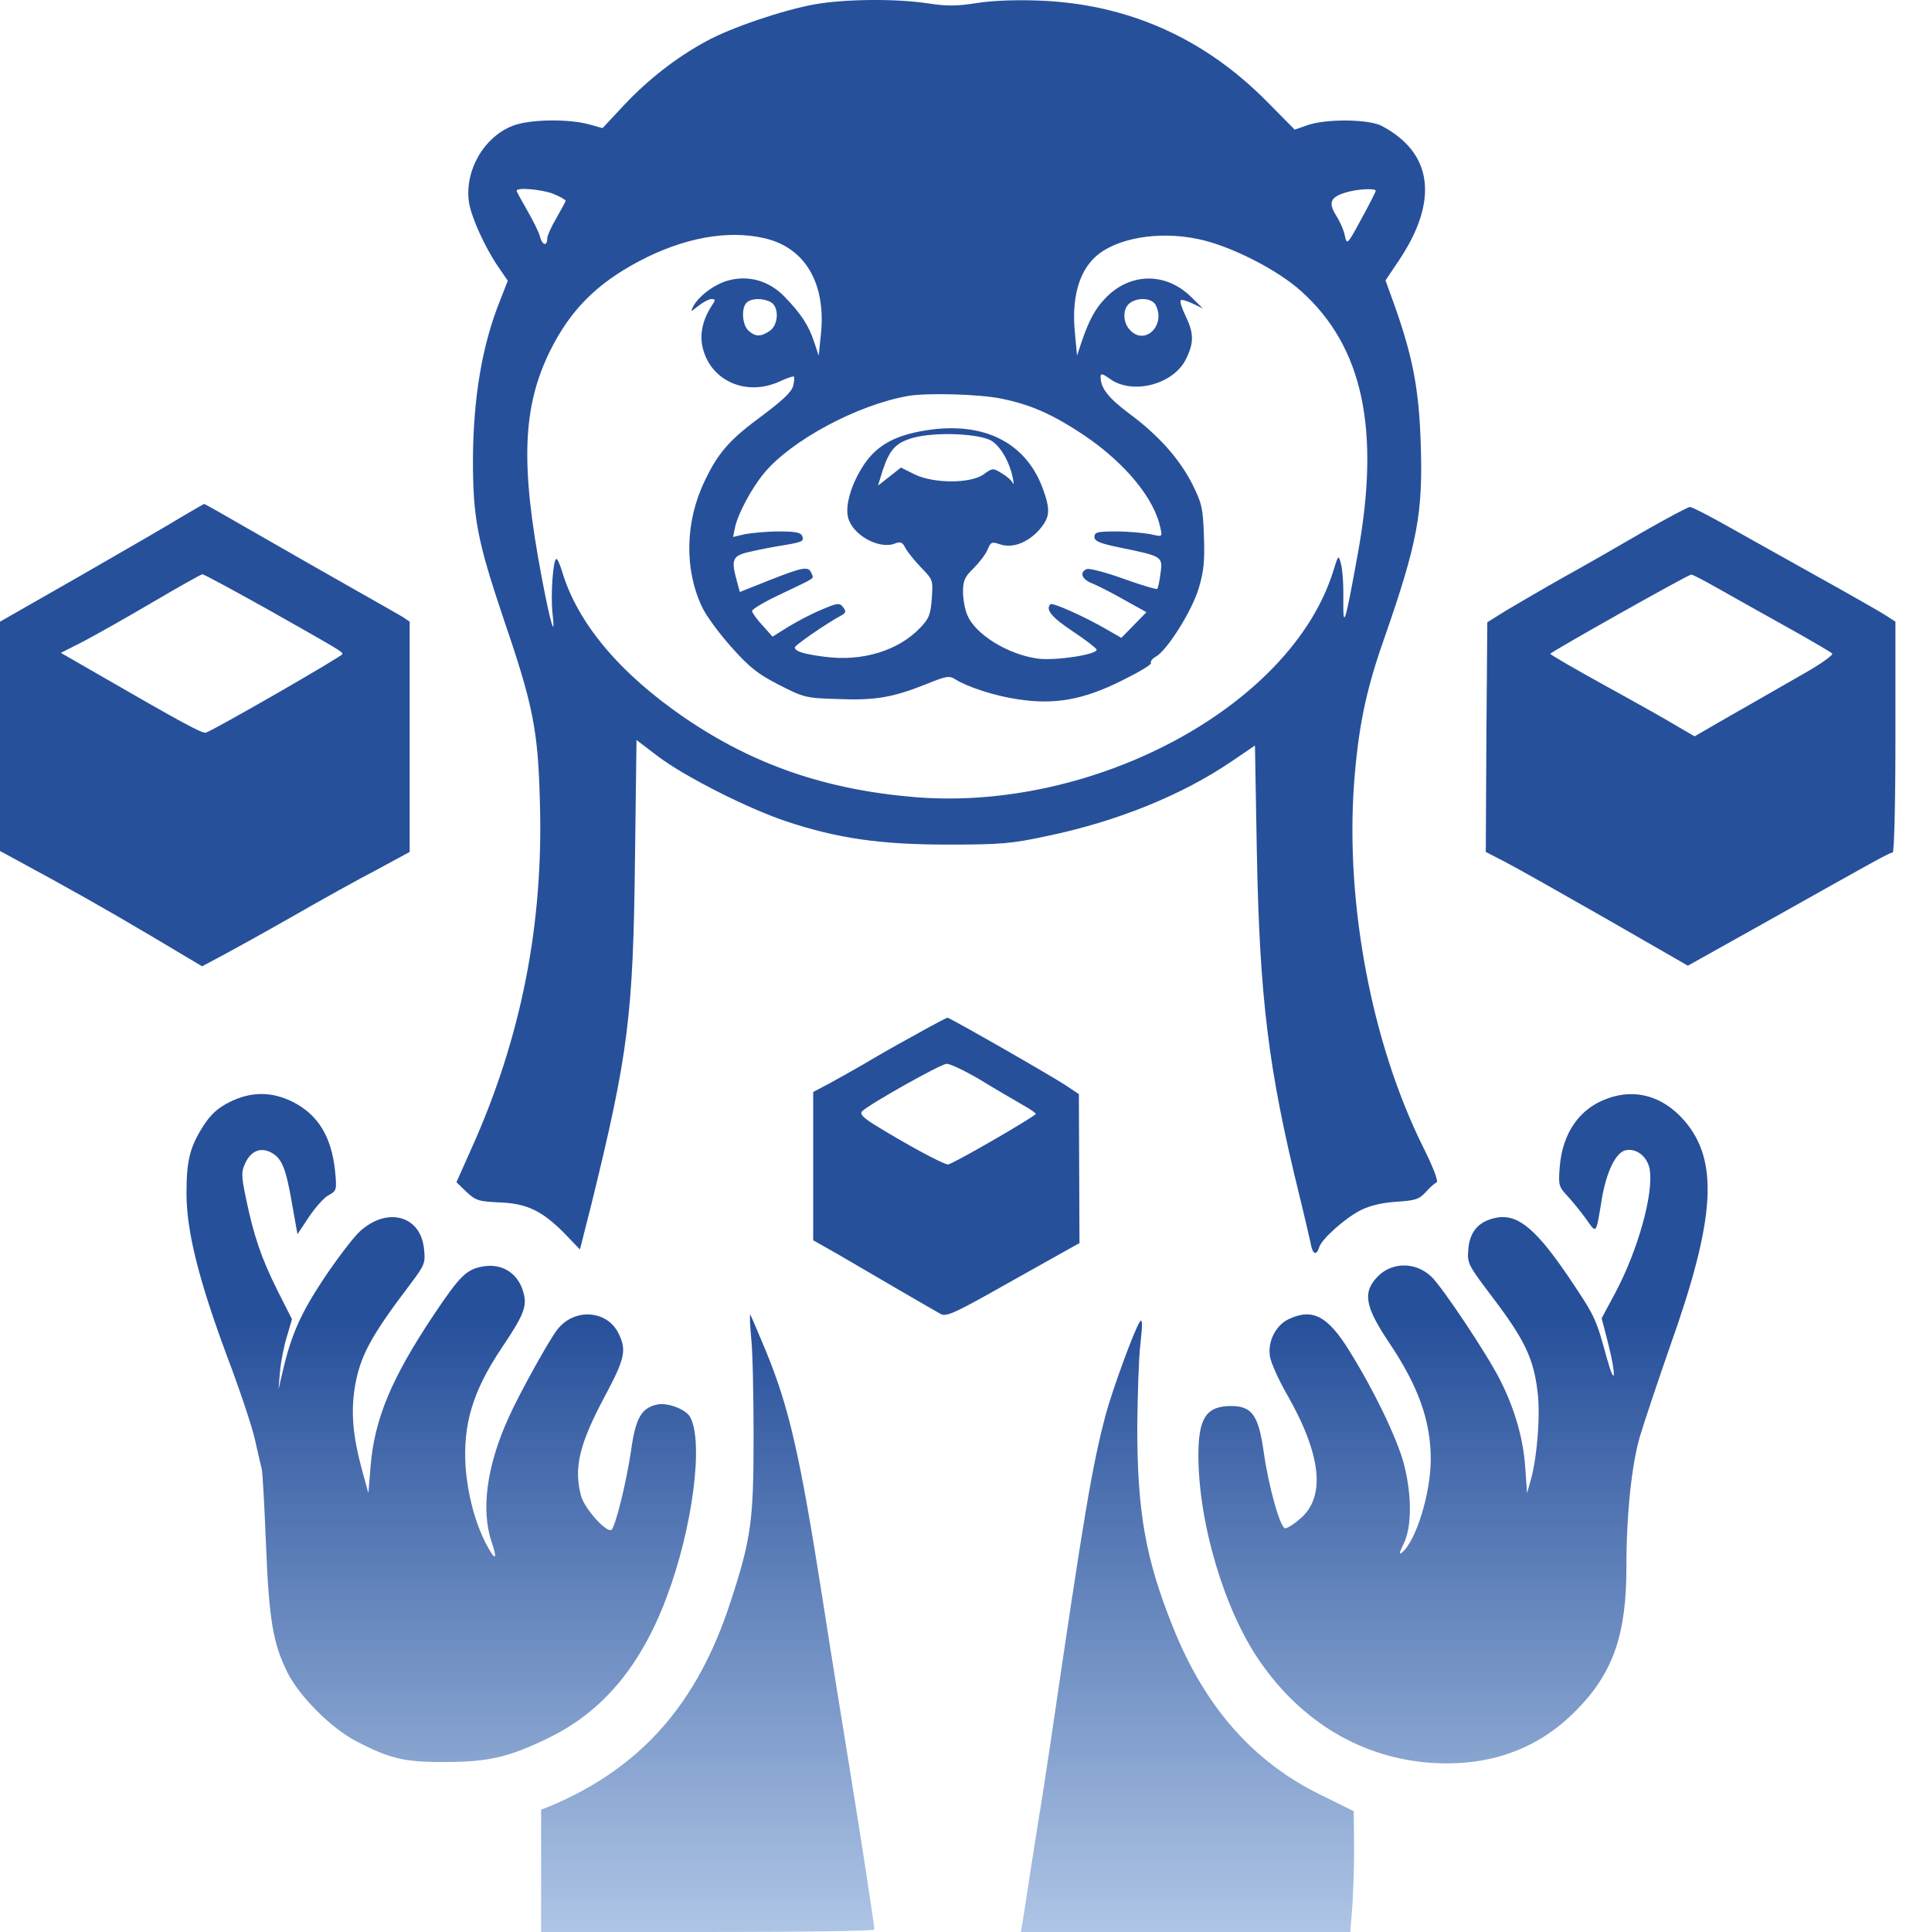
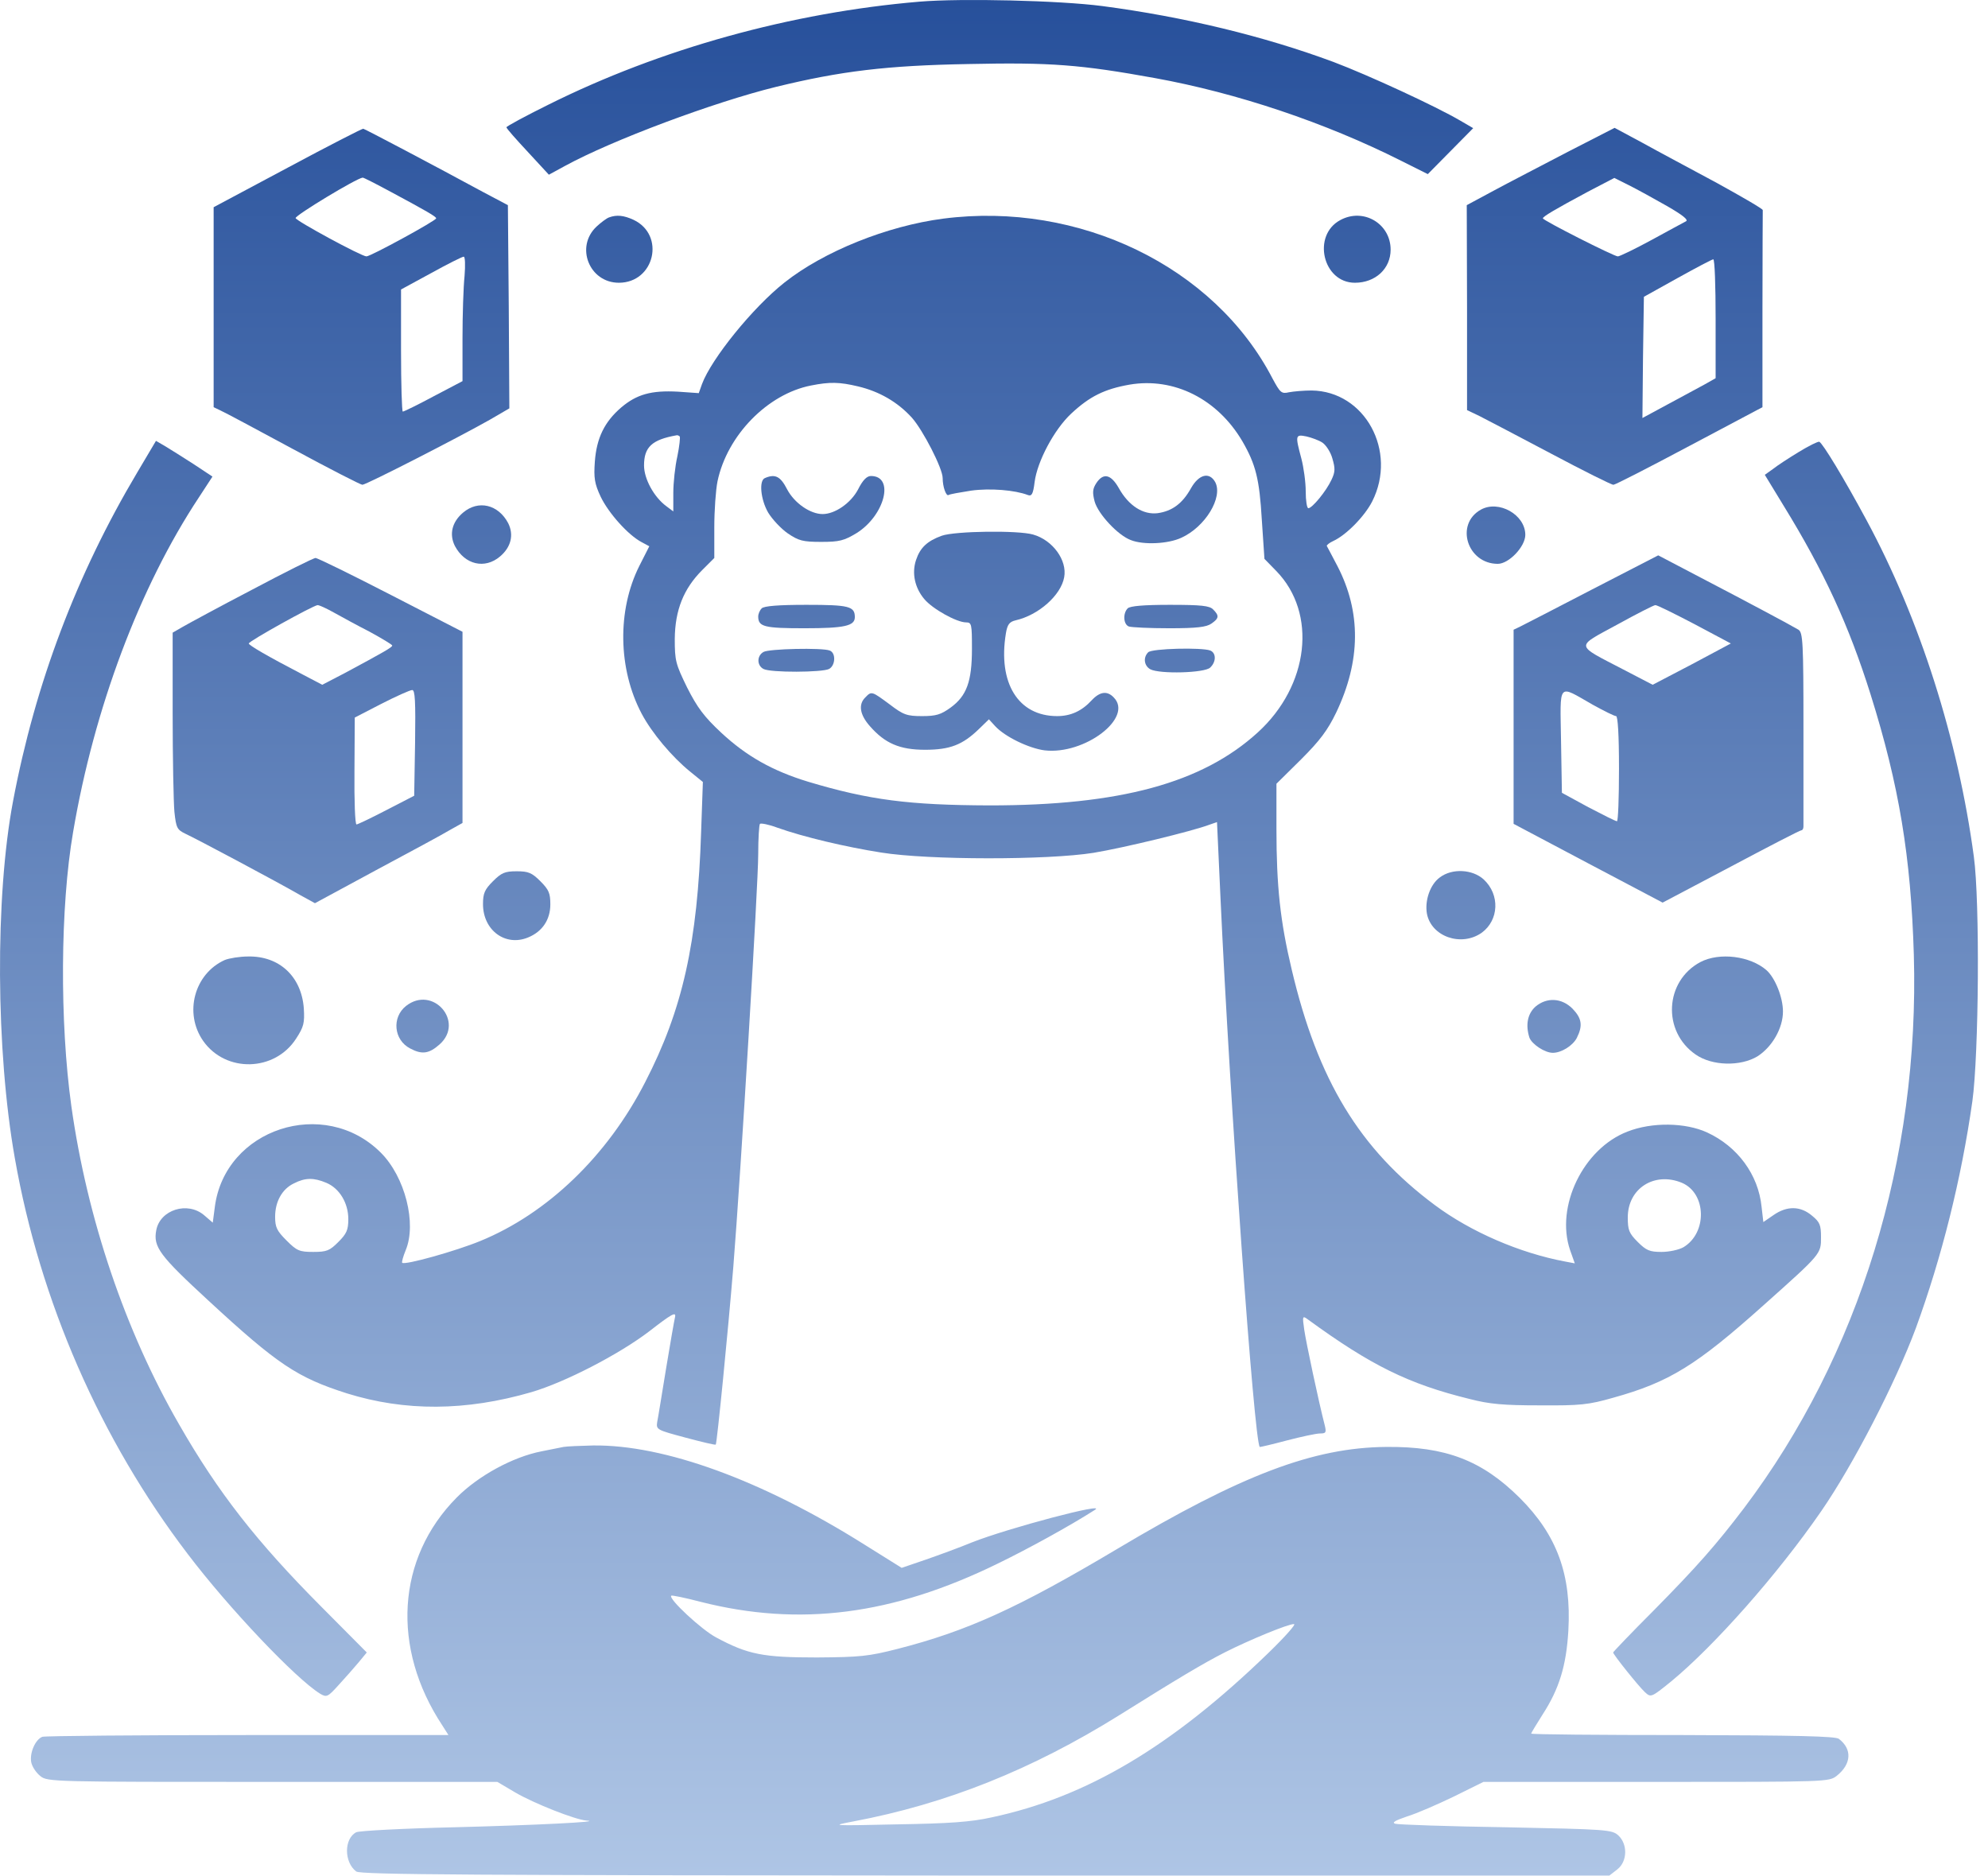
- <svg xmlns="http://www.w3.org/2000/svg" width="148" height="150" viewBox="0 0 148 150" fill="none">
-   <path d="M63.296 0.331C60.779 0.782 56.743 2.159 54.844 3.204C52.517 4.462 50.309 6.195 48.457 8.166L46.795 9.947L45.774 9.662C44.136 9.211 41.145 9.258 39.839 9.757C37.56 10.635 36.064 13.27 36.42 15.716C36.61 16.879 37.655 19.206 38.699 20.725L39.435 21.794L38.842 23.313C37.441 26.78 36.752 30.887 36.729 35.683C36.729 40.241 37.061 41.974 39.15 48.171C41.406 54.771 41.786 56.694 41.928 62.274C42.213 71.77 40.48 80.555 36.634 89.126L35.447 91.785L36.23 92.545C36.942 93.209 37.18 93.281 38.747 93.352C40.883 93.423 42.094 93.993 43.828 95.75L45.038 97.008L45.917 93.542C48.813 81.766 49.169 78.822 49.312 66.761L49.431 57.454L51.116 58.736C53.182 60.303 58.215 62.843 61.135 63.793C65.076 65.099 68.4 65.574 73.6 65.574C77.731 65.574 78.562 65.503 81.316 64.909C86.777 63.769 91.81 61.728 95.68 59.092L97.46 57.882L97.603 66.001C97.817 77.54 98.505 83.048 100.903 92.782C101.307 94.42 101.687 96.106 101.782 96.51C101.924 97.388 102.233 97.53 102.446 96.842C102.636 96.201 104.464 94.563 105.699 93.945C106.364 93.613 107.313 93.376 108.429 93.304C109.925 93.209 110.21 93.114 110.732 92.545C111.041 92.189 111.421 91.856 111.563 91.809C111.729 91.737 111.302 90.621 110.519 89.055C106.53 81.03 104.488 70.204 105.153 60.873C105.485 56.504 106.055 53.679 107.456 49.691C110.115 42.069 110.519 39.838 110.329 34.282C110.186 30.175 109.711 27.706 108.311 23.741L107.598 21.77L108.619 20.251C111.753 15.597 111.278 11.87 107.313 9.78C106.292 9.234 102.921 9.211 101.497 9.733L100.547 10.065L98.41 7.905C93.519 2.943 87.56 0.307 80.722 0.046C78.847 -0.025 77.042 0.046 75.855 0.236C74.336 0.474 73.576 0.497 72.057 0.26C69.516 -0.12 65.599 -0.073 63.296 0.331ZM42.973 15.051C43.495 15.265 43.922 15.502 43.922 15.597C43.922 15.668 43.59 16.262 43.21 16.927C42.83 17.568 42.498 18.304 42.498 18.517C42.498 19.158 42.094 19.04 41.928 18.351C41.857 18.043 41.406 17.14 40.955 16.357C40.504 15.573 40.124 14.885 40.124 14.814C40.124 14.529 42.047 14.695 42.973 15.051ZM106.839 14.814C106.839 14.885 106.34 15.882 105.723 16.998C104.631 19.016 104.607 19.04 104.441 18.304C104.369 17.9 104.061 17.188 103.752 16.713C103.135 15.716 103.325 15.289 104.559 14.932C105.414 14.671 106.839 14.6 106.839 14.814ZM59.355 18.494C62.536 19.206 64.174 22.031 63.747 25.996L63.581 27.61L63.225 26.542C62.797 25.26 62.227 24.382 60.945 23.052C59.758 21.817 58.168 21.343 56.577 21.77C55.508 22.055 54.298 22.957 53.847 23.764C53.609 24.239 53.609 24.239 54.25 23.741C54.606 23.456 55.057 23.218 55.247 23.218C55.58 23.218 55.58 23.29 55.271 23.741C54.535 24.88 54.298 26.044 54.606 27.136C55.295 29.629 58.001 30.768 60.518 29.629C61.088 29.367 61.61 29.177 61.658 29.249C61.705 29.296 61.681 29.629 61.587 29.985C61.468 30.436 60.755 31.101 59.236 32.24C56.648 34.14 55.793 35.113 54.725 37.345C53.206 40.502 53.134 44.182 54.511 47.103C54.82 47.791 55.865 49.192 56.814 50.26C58.215 51.827 58.88 52.35 60.518 53.181C62.417 54.154 62.584 54.202 65.053 54.273C67.949 54.391 69.326 54.154 71.891 53.133C73.457 52.492 73.719 52.445 74.17 52.73C75.096 53.323 77.256 54.035 79.061 54.296C81.909 54.724 84.094 54.344 87.061 52.872C88.415 52.207 89.46 51.59 89.388 51.471C89.317 51.352 89.483 51.139 89.744 50.996C90.623 50.522 92.57 47.435 93.092 45.678C93.496 44.325 93.567 43.541 93.496 41.594C93.424 39.434 93.329 39.054 92.593 37.582C91.573 35.588 89.958 33.783 87.679 32.098C86.064 30.887 85.471 30.127 85.471 29.249C85.471 28.964 85.637 29.011 86.231 29.439C87.987 30.673 91.169 29.842 92.119 27.848C92.736 26.59 92.712 25.854 92.071 24.524C91.786 23.954 91.62 23.408 91.691 23.313C91.762 23.242 92.19 23.361 92.641 23.574L93.424 23.954L92.451 23.005C90.48 21.105 87.703 21.177 85.827 23.171C85.067 23.954 84.592 24.833 84.046 26.4L83.643 27.61L83.477 25.83C83.215 23.218 83.761 21.153 85.043 19.966C86.61 18.494 89.958 17.9 93.068 18.565C95.514 19.064 99.217 20.939 101.069 22.625C105.841 26.922 107.218 33.332 105.438 43.043C104.441 48.551 104.298 48.955 104.322 46.485C104.346 45.37 104.251 44.135 104.132 43.755C103.942 43.043 103.942 43.066 103.538 44.349C100.286 54.771 85.067 63.01 71.107 61.894C64.174 61.324 58.547 59.401 53.158 55.721C48.101 52.255 44.848 48.361 43.661 44.396C43.495 43.85 43.305 43.399 43.21 43.399C42.949 43.399 42.759 46.2 42.902 47.554C43.163 49.785 42.759 48.503 42.047 44.705C40.409 36.015 40.575 31.575 42.735 27.207C44.302 24.073 46.32 22.031 49.644 20.274C53.063 18.47 56.506 17.829 59.355 18.494ZM59.853 23.456C60.518 23.812 60.471 25.213 59.782 25.687C59.094 26.162 58.666 26.162 58.12 25.664C57.645 25.236 57.55 23.93 57.978 23.503C58.334 23.147 59.236 23.123 59.853 23.456ZM89.744 23.669C90.575 25.26 88.89 26.898 87.726 25.593C87.18 24.999 87.18 23.93 87.75 23.527C88.391 23.052 89.46 23.147 89.744 23.669ZM77.802 30.958C80.105 31.433 81.743 32.169 84.213 33.807C87.394 35.968 89.673 38.722 90.124 41.025C90.267 41.69 90.267 41.69 89.365 41.476C88.842 41.381 87.655 41.262 86.729 41.262C85.233 41.262 84.996 41.31 84.996 41.69C84.996 42.022 85.4 42.188 87.014 42.52C90.267 43.185 90.314 43.209 90.124 44.515C90.053 45.132 89.934 45.654 89.863 45.726C89.816 45.773 88.652 45.441 87.275 44.942C85.898 44.444 84.616 44.111 84.402 44.182C83.809 44.42 83.999 44.99 84.83 45.298C85.233 45.464 86.373 46.034 87.323 46.58L89.032 47.53L87.085 49.524L85.969 48.883C84.308 47.91 81.72 46.746 81.577 46.913C81.174 47.316 81.648 47.91 83.287 49.002C84.26 49.643 85.115 50.308 85.162 50.426C85.281 50.806 82.052 51.305 80.627 51.139C78.301 50.83 75.737 49.263 75.119 47.744C74.929 47.316 74.787 46.509 74.787 45.939C74.787 45.085 74.929 44.776 75.594 44.135C76.045 43.684 76.544 43.043 76.686 42.687C76.948 42.069 77.019 42.046 77.66 42.259C78.609 42.592 79.82 42.141 80.722 41.12C81.553 40.146 81.601 39.6 80.96 37.867C79.63 34.33 76.378 32.715 71.962 33.404C69.516 33.783 68.092 34.567 67.071 36.11C66.121 37.558 65.623 39.22 65.86 40.17C66.192 41.523 68.234 42.663 69.469 42.212C69.92 42.022 70.086 42.093 70.3 42.52C70.442 42.805 70.988 43.494 71.511 44.04C72.46 45.013 72.46 45.037 72.365 46.462C72.27 47.72 72.152 48.029 71.439 48.765C69.754 50.522 66.952 51.376 64.079 50.996C62.394 50.783 61.729 50.569 61.729 50.26C61.729 50.094 64.174 48.408 65.361 47.767C65.694 47.578 65.718 47.459 65.48 47.15C65.195 46.794 65.053 46.794 63.794 47.34C63.035 47.649 61.871 48.266 61.207 48.67L59.996 49.429L59.212 48.551C58.761 48.076 58.405 47.554 58.405 47.435C58.405 47.293 59.45 46.675 60.732 46.082C63.462 44.776 63.201 44.966 63.011 44.491C62.797 43.945 62.37 44.016 59.782 45.037L57.455 45.963L57.218 45.085C56.791 43.541 56.886 43.209 57.883 42.924C58.358 42.805 59.45 42.568 60.304 42.425C62.346 42.093 62.465 42.046 62.299 41.618C62.18 41.333 61.776 41.262 60.447 41.262C59.521 41.262 58.358 41.381 57.835 41.476L56.933 41.69L57.075 40.977C57.289 39.933 58.334 37.962 59.307 36.775C61.397 34.211 66.572 31.433 70.513 30.744C71.985 30.483 76.14 30.602 77.802 30.958ZM77.09 34.282C77.802 34.804 78.419 35.944 78.657 37.107C78.728 37.487 78.752 37.677 78.657 37.511C78.586 37.321 78.206 36.989 77.802 36.751C77.114 36.324 77.09 36.324 76.401 36.822C75.38 37.558 72.508 37.558 71.012 36.822L69.967 36.3L69.065 37.012L68.187 37.701L68.543 36.538C69.089 34.899 69.564 34.377 70.893 33.997C72.674 33.498 76.259 33.665 77.09 34.282Z" fill="url(#paint0_linear_82_12)" />
-   <path d="M14.079 40.146C13.153 40.716 9.592 42.782 6.197 44.728L0 48.266V66.072L1.14 66.69C5.318 68.945 8.215 70.583 11.705 72.649L15.693 75.023L17.165 74.24C17.973 73.812 20.465 72.435 22.674 71.177C24.905 69.895 27.849 68.257 29.274 67.521L31.814 66.144V48.266L31.292 47.91C30.983 47.72 29.297 46.77 27.541 45.773C25.784 44.776 22.436 42.877 20.133 41.547C17.83 40.218 15.907 39.125 15.86 39.125C15.812 39.125 15.029 39.6 14.079 40.146ZM20.798 47.316C26.425 50.498 26.591 50.593 26.591 50.783C26.591 50.949 16.477 56.766 15.978 56.884C15.693 56.956 14.15 56.125 7.407 52.231L4.725 50.688L6.458 49.809C7.407 49.311 9.853 47.934 11.871 46.746C13.889 45.559 15.622 44.586 15.717 44.586C15.836 44.586 18.115 45.821 20.798 47.316Z" fill="url(#paint1_linear_82_12)" />
-   <path d="M127.613 41.286C125.785 42.354 123.007 43.945 121.416 44.823C119.849 45.702 117.879 46.865 117.024 47.364L115.504 48.313L115.433 57.217L115.386 66.144L116.858 66.903C117.689 67.331 121.226 69.325 124.716 71.319L131.079 74.976L136.943 71.699C145.823 66.713 146.749 66.191 146.986 66.191C147.105 66.191 147.2 62.321 147.2 57.217V48.266L146.393 47.744C145.941 47.459 143.615 46.129 141.217 44.8C138.843 43.47 135.685 41.713 134.213 40.882C132.741 40.051 131.411 39.363 131.245 39.363C131.079 39.363 129.441 40.241 127.613 41.286ZM133.24 45.583C134.189 46.129 136.587 47.459 138.534 48.551C140.505 49.643 142.19 50.64 142.285 50.735C142.404 50.854 141.288 51.637 139.792 52.468C138.32 53.299 135.875 54.724 134.355 55.578L131.601 57.169L130.296 56.41C129.607 55.982 127.067 54.558 124.692 53.252C122.318 51.946 120.395 50.83 120.395 50.759C120.395 50.64 131.055 44.633 131.34 44.61C131.411 44.586 132.266 45.037 133.24 45.583Z" fill="url(#paint2_linear_82_12)" />
-   <path d="M70.87 80.46C69.421 81.243 67.664 82.264 66.952 82.692C66.24 83.095 65.076 83.76 64.412 84.116L63.153 84.781V96.296L65.124 97.412C66.192 98.029 68.305 99.264 69.801 100.142C71.297 101.02 72.769 101.851 73.054 102.018C73.529 102.255 74.17 101.946 78.704 99.382L83.833 96.51L83.785 84.947L82.788 84.282C81.767 83.594 73.766 79.012 73.576 79.012C73.529 79.012 72.294 79.653 70.87 80.46ZM76.117 83.831C77.28 84.544 78.752 85.398 79.369 85.754C80.01 86.111 80.485 86.443 80.438 86.49C80.034 86.894 73.932 90.408 73.624 90.408C73.244 90.408 70.157 88.722 67.831 87.274C67 86.752 66.762 86.467 66.952 86.277C67.498 85.731 73.03 82.621 73.505 82.597C73.766 82.573 74.953 83.143 76.117 83.831Z" fill="url(#paint3_linear_82_12)" />
-   <path d="M17.83 85.564C16.881 86.039 16.382 86.514 15.788 87.416C14.744 89.055 14.483 90.099 14.483 92.663C14.483 95.584 15.432 99.382 17.64 105.318C18.614 107.882 19.587 110.802 19.801 111.776C20.014 112.749 20.252 113.77 20.323 114.031C20.394 114.292 20.537 116.928 20.655 119.872C20.893 125.807 21.201 127.588 22.341 129.891C23.291 131.742 25.736 134.188 27.659 135.185C30.247 136.538 31.41 136.823 34.544 136.8C37.963 136.8 39.578 136.42 42.712 134.876C46.843 132.835 49.787 129.321 51.781 123.979C53.775 118.684 54.654 112.013 53.609 110.042C53.301 109.425 51.852 108.879 51.045 109.045C49.81 109.306 49.359 110.09 49.003 112.654C48.623 115.218 47.769 118.589 47.484 118.779C47.08 119.017 45.395 117.117 45.133 116.168C44.54 113.984 44.967 112.155 46.985 108.38C48.528 105.484 48.671 104.843 48.054 103.561C47.175 101.709 44.611 101.519 43.282 103.228C42.688 103.964 40.361 108.143 39.53 109.995C37.797 113.77 37.322 117.26 38.201 119.777C38.676 121.201 38.438 121.201 37.702 119.777C36.871 118.115 36.325 116.049 36.159 113.912C35.945 110.588 36.705 108.024 38.961 104.653C40.622 102.184 40.907 101.495 40.694 100.522C40.337 98.907 39.032 98.029 37.441 98.338C36.206 98.575 35.708 99.074 33.714 102.041C30.413 106.98 29.06 110.185 28.775 113.912L28.609 115.93L28.087 114.031C27.398 111.443 27.256 109.686 27.541 107.787C27.944 105.318 28.751 103.798 31.909 99.643C32.977 98.219 33.049 98.053 32.93 96.984C32.693 94.397 30.105 93.66 27.968 95.584C27.446 96.058 26.187 97.72 25.166 99.24C23.338 101.994 22.602 103.656 21.938 106.552L21.629 107.858L21.748 106.457C21.819 105.674 22.056 104.463 22.294 103.727L22.674 102.421L21.534 100.166C20.276 97.649 19.682 95.868 19.088 92.972C18.732 91.239 18.732 90.978 19.065 90.265C19.516 89.34 20.252 89.055 21.059 89.482C21.89 89.933 22.199 90.669 22.674 93.423L23.101 95.821L24.003 94.468C24.502 93.732 25.19 92.948 25.546 92.782C26.14 92.45 26.164 92.378 26.021 90.906C25.736 88.224 24.692 86.538 22.721 85.541C21.083 84.734 19.492 84.734 17.83 85.564Z" fill="url(#paint4_linear_82_12)" />
-   <path d="M124.859 85.28C122.674 86.039 121.345 87.962 121.131 90.574C121.012 92.022 121.06 92.141 121.725 92.853C122.128 93.281 122.769 94.088 123.173 94.634C124.004 95.821 123.933 95.916 124.408 93.019C124.764 90.978 125.476 89.506 126.212 89.316C127.043 89.102 127.921 89.767 128.111 90.764C128.444 92.592 127.233 97.008 125.452 100.356L124.384 102.35L124.882 104.273C125.547 106.908 125.452 107.834 124.764 105.365C123.98 102.469 123.838 102.16 122.152 99.643C119.374 95.465 117.926 94.23 116.217 94.539C114.863 94.8 114.151 95.584 114.032 96.961C113.937 98.124 113.961 98.148 116.098 100.973C118.401 104.036 119.089 105.484 119.398 107.977C119.635 109.734 119.398 112.939 118.923 114.743L118.591 115.93L118.448 113.912C118.306 111.728 117.641 109.401 116.501 107.146C115.552 105.247 112.038 99.952 111.16 99.121C109.972 97.981 108.144 97.958 107.028 99.074C105.794 100.308 105.984 101.424 107.883 104.249C110.162 107.644 111.112 110.327 111.112 113.295C111.112 115.93 109.972 119.634 108.88 120.536C108.619 120.75 108.667 120.56 109.023 119.824C109.664 118.495 109.64 115.954 108.999 113.556C108.429 111.538 106.72 107.977 104.797 104.89C103.111 102.16 101.924 101.543 100.072 102.421C99.075 102.896 98.434 104.154 98.624 105.318C98.695 105.769 99.265 107.075 99.906 108.191C102.636 112.939 102.992 116.263 100.927 117.948C100.476 118.352 99.953 118.661 99.811 118.661C99.431 118.661 98.529 115.456 98.149 112.796C97.745 109.9 97.247 109.164 95.609 109.164C93.686 109.164 93.068 110.09 93.068 112.986C93.068 118.233 95.086 125.024 97.84 128.988C101.117 133.737 105.818 136.515 111.207 136.871C115.694 137.156 119.445 135.802 122.389 132.811C125.262 129.914 126.307 126.947 126.307 121.676C126.307 117.569 126.71 113.746 127.352 111.538C127.684 110.422 128.752 107.241 129.726 104.439C133.24 94.563 133.501 90.076 130.77 86.965C129.132 85.113 127.019 84.496 124.859 85.28Z" fill="url(#paint5_linear_82_12)" />
-   <path d="M58.334 103.846C58.453 104.867 58.524 108.333 58.524 111.538C58.524 118.091 58.334 119.492 56.719 124.406C54.155 132.289 49.787 137.227 42.807 140.195L42.023 140.503V150H54.962C62.085 150 67.902 149.929 67.902 149.81C67.902 149.454 66.905 142.996 66.002 137.417C65.48 134.212 64.507 128.205 63.866 124.05C62.109 112.868 61.278 109.259 59.45 104.819C58.832 103.347 58.31 102.113 58.263 102.065C58.215 102.018 58.239 102.801 58.334 103.846Z" fill="url(#paint6_linear_82_12)" />
-   <path d="M88.486 102.682C88.035 103.395 86.349 108.024 85.851 109.9C84.806 113.865 84.189 117.521 81.553 135.517C81.221 137.678 80.865 140.076 80.722 140.859C80.604 141.643 80.271 143.661 80.01 145.37C79.749 147.056 79.488 148.813 79.417 149.217L79.274 150H104.868L105.034 147.816C105.105 146.629 105.177 144.516 105.153 143.139L105.129 140.622L102.589 139.364C97.318 136.8 93.543 132.502 91.074 126.282C88.961 121.035 88.32 117.355 88.32 110.826C88.344 108.285 88.439 105.389 88.557 104.416C88.747 102.682 88.724 102.279 88.486 102.682Z" fill="url(#paint7_linear_82_12)" />
+ <svg xmlns="http://www.w3.org/2000/svg" width="159" height="150" viewBox="0 0 159 150" fill="none">
+   <path d="M73.545 0.133C63.288 0.999 52.821 3.903 43.852 8.376C42.002 9.289 40.504 10.108 40.504 10.179C40.504 10.272 41.276 11.139 42.213 12.146L43.899 13.972L45.187 13.27C48.957 11.209 57.106 8.165 62.07 6.947C67.246 5.683 70.922 5.238 77.455 5.121C84.035 4.98 86.424 5.167 92.372 6.245C98.952 7.439 106 9.804 112.089 12.871L114.196 13.925L117.826 10.249L116.819 9.663C114.828 8.493 109.443 6.01 106.656 4.957C101.106 2.896 94.737 1.35 88.157 0.484C84.761 0.039 76.893 -0.148 73.545 0.133Z" fill="url(#paint0_linear_114_2)" />
+   <path d="M23.011 13.41L17.087 16.571V32.565L17.625 32.823C17.906 32.94 20.529 34.345 23.433 35.914C26.337 37.483 28.842 38.77 28.983 38.77C29.287 38.77 36.687 34.977 39.169 33.572L40.738 32.659L40.691 24.533L40.621 16.407L38.63 15.354C34.79 13.27 29.193 10.319 29.053 10.296C28.983 10.272 26.243 11.677 23.011 13.41ZM31.231 15.33C34.111 16.876 34.884 17.321 34.884 17.461C34.884 17.648 29.638 20.505 29.31 20.505C28.912 20.505 23.643 17.648 23.643 17.438C23.643 17.204 28.514 14.253 29.006 14.206C29.053 14.183 30.06 14.698 31.231 15.33ZM37.155 22.074C37.061 22.964 36.991 25.189 36.991 27.062V30.481L34.673 31.699C33.408 32.378 32.308 32.916 32.214 32.916C32.144 32.916 32.074 30.715 32.074 28.046V23.151L34.486 21.84C35.797 21.114 36.968 20.529 37.085 20.529C37.202 20.505 37.225 21.208 37.155 22.074Z" fill="url(#paint1_linear_114_2)" />
+   <path d="M125.389 12.146C123.329 13.223 120.659 14.604 119.488 15.237L117.311 16.407L117.334 24.603V32.799L118.317 33.267C118.856 33.548 121.432 34.883 124.031 36.265C126.63 37.646 128.878 38.77 129.042 38.77C129.183 38.77 131.923 37.365 135.131 35.656L140.961 32.565V24.767C140.961 20.505 140.985 16.923 140.985 16.805C141.008 16.712 139.346 15.752 137.308 14.628C135.271 13.527 132.578 12.099 131.361 11.42L129.136 10.225L125.389 12.146ZM133.328 16.478C134.545 17.18 135.06 17.578 134.85 17.695C134.662 17.789 133.421 18.468 132.086 19.194C130.752 19.92 129.534 20.505 129.394 20.505C129.089 20.505 123.399 17.625 123.399 17.461C123.399 17.321 124.336 16.759 127.005 15.33L129.113 14.23L130.283 14.815C130.939 15.143 132.297 15.892 133.328 16.478ZM137.215 25.493V30.247L136.348 30.738C135.857 30.996 134.545 31.722 133.398 32.331L131.361 33.431L131.407 28.584L131.478 23.737L134.171 22.238C135.646 21.419 136.934 20.739 137.027 20.739C137.145 20.739 137.215 22.87 137.215 25.493Z" fill="url(#paint2_linear_114_2)" />
+   <path d="M48.7 17.391C48.512 17.461 48.067 17.789 47.716 18.117C45.983 19.733 47.13 22.613 49.496 22.613C52.352 22.613 53.242 18.796 50.666 17.578C49.894 17.227 49.332 17.157 48.7 17.391Z" fill="url(#paint3_linear_114_2)" />
+   <path d="M75.441 17.485C70.945 18.07 65.887 20.107 62.749 22.59C60.197 24.603 56.895 28.701 56.146 30.715L55.888 31.441L54.226 31.324C52.095 31.207 50.924 31.535 49.683 32.588C48.348 33.736 47.716 35.024 47.575 36.92C47.482 38.232 47.552 38.677 48.044 39.73C48.676 41.042 50.245 42.798 51.322 43.36L51.931 43.688L51.135 45.257C49.355 48.793 49.425 53.5 51.322 57.082C52.142 58.628 53.758 60.548 55.209 61.719L56.216 62.538L56.076 66.519C55.795 75.371 54.6 80.733 51.603 86.541C48.582 92.442 43.782 97.055 38.396 99.256C36.453 100.052 32.378 101.199 32.167 100.989C32.12 100.942 32.237 100.497 32.448 99.982C33.338 97.851 32.401 94.128 30.458 92.184C25.938 87.665 17.977 90.264 17.18 96.54L17.017 97.781L16.337 97.195C15.003 96.048 12.802 96.75 12.497 98.389C12.24 99.724 12.778 100.427 16.665 104.009C22.215 109.138 23.784 110.168 27.741 111.433C32.401 112.884 37.249 112.861 42.494 111.339C45.21 110.543 49.542 108.295 51.931 106.468C53.711 105.087 54.085 104.876 53.992 105.321C53.921 105.625 53.593 107.499 53.266 109.489C52.938 111.479 52.633 113.4 52.563 113.727C52.469 114.336 52.54 114.36 54.811 114.969C56.123 115.32 57.2 115.577 57.247 115.531C57.34 115.437 58.23 106.492 58.652 101.293C59.237 94.01 60.642 70.758 60.642 68.322C60.642 67.058 60.712 65.957 60.782 65.887C60.853 65.817 61.485 65.934 62.164 66.191C64.272 66.941 67.644 67.737 70.477 68.182C74.27 68.791 83.778 68.791 87.454 68.205C89.866 67.807 95.369 66.472 96.727 65.957L97.336 65.746L97.617 71.858C98.366 88.156 100.31 115.296 100.755 115.718C100.778 115.741 101.762 115.507 102.909 115.203C104.08 114.898 105.274 114.641 105.579 114.641C106.047 114.641 106.094 114.57 105.953 113.985C105.462 112.088 104.455 107.335 104.314 106.351C104.15 105.227 104.174 105.204 104.619 105.532C109.63 109.185 112.651 110.683 117.521 111.878C119.137 112.299 120.261 112.393 123.165 112.393C126.396 112.416 127.052 112.346 129.019 111.784C133.491 110.543 135.669 109.208 141.102 104.337C145.668 100.263 145.645 100.286 145.645 98.951C145.645 97.968 145.551 97.734 144.919 97.219C144.006 96.446 142.928 96.422 141.851 97.172L141.032 97.734L140.891 96.516C140.634 93.94 138.971 91.692 136.536 90.568C134.803 89.772 132.133 89.725 130.166 90.498C126.63 91.856 124.382 96.493 125.577 99.982L125.951 101.036L125.202 100.895C121.549 100.216 117.615 98.507 114.758 96.376C108.74 91.903 105.391 86.377 103.307 77.525C102.394 73.685 102.09 70.875 102.09 66.308V62.679L104.057 60.735C105.579 59.213 106.188 58.394 106.867 56.989C108.834 52.867 108.88 48.957 106.96 45.257C106.539 44.461 106.164 43.735 106.117 43.664C106.094 43.594 106.328 43.407 106.632 43.267C107.663 42.798 109.138 41.299 109.747 40.105C111.784 36.078 109.162 31.277 104.9 31.23C104.291 31.23 103.471 31.3 103.097 31.371C102.488 31.511 102.394 31.418 101.762 30.247C97.125 21.325 86.307 16.08 75.441 17.485ZM68.627 30.902C70.313 31.3 71.788 32.144 72.936 33.408C73.826 34.415 75.394 37.459 75.394 38.232C75.394 38.934 75.675 39.707 75.863 39.59C75.957 39.52 76.776 39.379 77.666 39.239C79.188 39.028 81.178 39.192 82.209 39.59C82.513 39.707 82.63 39.52 82.747 38.56C82.958 36.897 84.316 34.345 85.674 33.08C87.15 31.699 88.344 31.113 90.334 30.762C93.894 30.153 97.383 31.909 99.373 35.305C100.427 37.131 100.731 38.302 100.919 41.557L101.13 44.695L102.066 45.655C105.368 49.027 104.712 54.834 100.591 58.581C96.142 62.632 89.562 64.412 79.141 64.412C72.725 64.388 69.54 63.99 64.623 62.515C61.789 61.649 59.705 60.478 57.691 58.604C56.31 57.316 55.771 56.591 54.952 54.975C54.038 53.102 53.968 52.844 53.968 51.088C53.992 48.793 54.671 47.083 56.169 45.585L57.13 44.625V42.166C57.13 40.831 57.247 39.169 57.387 38.489C58.16 34.813 61.391 31.511 64.857 30.832C66.379 30.528 67.152 30.551 68.627 30.902ZM54.366 34.907C54.413 34.977 54.343 35.679 54.179 36.476C53.992 37.295 53.851 38.606 53.851 39.426V40.901L53.289 40.48C52.306 39.754 51.51 38.302 51.51 37.225C51.51 35.75 52.142 35.164 54.109 34.813C54.179 34.79 54.296 34.836 54.366 34.907ZM105.766 35.398C106.047 35.586 106.422 36.148 106.562 36.663C106.796 37.459 106.796 37.74 106.492 38.372C106.07 39.286 104.946 40.644 104.642 40.644C104.525 40.644 104.431 40.035 104.431 39.286C104.431 38.56 104.267 37.365 104.08 36.663C103.588 34.813 103.588 34.719 104.502 34.907C104.9 35 105.485 35.211 105.766 35.398ZM26.102 94.596C27.156 95.041 27.858 96.212 27.858 97.5C27.858 98.366 27.718 98.671 27.062 99.326C26.36 100.029 26.126 100.122 25.049 100.122C23.948 100.122 23.737 100.029 22.918 99.209C22.145 98.436 22.004 98.155 22.004 97.312C22.004 96.095 22.566 95.088 23.503 94.643C24.416 94.174 25.095 94.174 26.102 94.596ZM134.522 94.596C136.489 95.439 136.559 98.6 134.639 99.748C134.264 99.958 133.491 100.122 132.883 100.122C131.946 100.122 131.665 100.005 130.986 99.326C130.283 98.624 130.19 98.366 130.19 97.359C130.19 95.041 132.321 93.683 134.522 94.596Z" fill="url(#paint4_linear_114_2)" />
+   <path d="M61.181 38.232C60.689 38.419 60.829 39.941 61.438 40.995C61.766 41.534 62.468 42.283 63.007 42.658C63.873 43.243 64.201 43.337 65.677 43.337C67.128 43.337 67.503 43.243 68.51 42.634C70.758 41.229 71.578 38.068 69.657 38.068C69.33 38.068 69.002 38.396 68.627 39.145C68.042 40.246 66.777 41.112 65.794 41.112C64.81 41.112 63.546 40.246 62.96 39.145C62.422 38.091 62 37.881 61.181 38.232Z" fill="url(#paint5_linear_114_2)" />
+   <path d="M87.688 38.63C87.384 39.098 87.361 39.379 87.548 40.105C87.829 41.112 89.421 42.822 90.451 43.196C91.458 43.594 93.425 43.501 94.479 43.009C96.399 42.142 97.828 39.777 97.195 38.56C96.727 37.717 95.884 37.927 95.252 39.051C94.573 40.269 93.753 40.878 92.582 41.042C91.412 41.182 90.264 40.433 89.491 39.051C88.859 37.927 88.25 37.787 87.688 38.63Z" fill="url(#paint6_linear_114_2)" />
+   <path d="M75.324 42.845C74.153 43.267 73.591 43.805 73.264 44.789C72.912 45.842 73.17 47.013 73.919 47.903C74.575 48.699 76.519 49.776 77.268 49.776C77.713 49.776 77.736 49.917 77.736 51.884C77.736 54.507 77.315 55.654 76.027 56.591C75.254 57.153 74.856 57.27 73.755 57.27C72.538 57.27 72.257 57.176 71.156 56.333C69.728 55.279 69.704 55.256 69.213 55.771C68.627 56.333 68.768 57.176 69.587 58.089C70.781 59.447 71.952 59.963 73.99 59.963C75.98 59.963 76.987 59.565 78.275 58.323L79.094 57.527L79.586 58.066C80.382 58.932 82.302 59.846 83.544 60.009C86.752 60.384 90.686 57.387 89.07 55.771C88.555 55.232 87.969 55.303 87.314 56.005C86.517 56.872 85.628 57.27 84.55 57.27C81.436 57.27 79.797 54.624 80.453 50.643C80.57 49.94 80.734 49.73 81.225 49.612C83.075 49.191 84.855 47.599 85.112 46.17C85.37 44.812 84.199 43.196 82.63 42.751C81.436 42.4 76.378 42.47 75.324 42.845Z" fill="url(#paint7_linear_114_2)" />
+   <path d="M60.923 48.652C60.759 48.816 60.642 49.097 60.642 49.308C60.642 50.128 61.134 50.245 64.342 50.245C67.55 50.245 68.37 50.057 68.37 49.355C68.37 48.488 67.901 48.371 64.506 48.371C62.258 48.371 61.11 48.465 60.923 48.652Z" fill="url(#paint8_linear_114_2)" />
+   <path d="M90.194 48.652C89.796 49.05 89.843 49.94 90.288 50.104C90.498 50.174 91.95 50.245 93.519 50.245C95.72 50.245 96.493 50.151 96.891 49.87C97.5 49.449 97.523 49.238 97.032 48.746C96.751 48.442 96.072 48.371 93.566 48.371C91.482 48.371 90.381 48.465 90.194 48.652Z" fill="url(#paint9_linear_114_2)" />
+   <path d="M61.063 52.141C60.525 52.446 60.525 53.219 61.063 53.5C61.626 53.804 65.77 53.781 66.309 53.5C66.824 53.219 66.871 52.212 66.356 52.024C65.747 51.79 61.485 51.884 61.063 52.141Z" fill="url(#paint10_linear_114_2)" />
+   <path d="M91.833 52.165C91.412 52.586 91.505 53.242 91.997 53.523C92.746 53.921 96.376 53.827 96.797 53.383C97.289 52.914 97.266 52.212 96.797 52.024C96.118 51.767 92.138 51.86 91.833 52.165Z" fill="url(#paint11_linear_114_2)" />
+   <path d="M107.194 17.602C104.923 18.819 105.789 22.613 108.365 22.613C110.004 22.613 111.222 21.489 111.222 19.967C111.222 17.883 109.044 16.595 107.194 17.602Z" fill="url(#paint12_linear_114_2)" />
+   <path d="M10.975 37.787C6.128 45.936 2.826 54.647 1.046 64.061C-0.405 71.718 -0.335 84.058 1.187 92.629C3.201 104.08 8.025 115.109 15.003 124.265C18.281 128.597 23.69 134.287 25.61 135.458C26.126 135.763 26.219 135.716 27.086 134.756C27.601 134.194 28.327 133.374 28.678 132.953L29.334 132.156L25.704 128.503C20.506 123.281 17.438 119.347 14.324 113.915C10.015 106.445 6.971 97.453 5.706 88.461C4.77 81.74 4.816 72.514 5.847 66.543C7.533 56.614 11.186 46.919 15.893 39.801L16.993 38.115L15.471 37.108C14.628 36.569 13.598 35.914 13.2 35.679L12.474 35.258L10.975 37.787Z" fill="url(#paint13_linear_114_2)" />
+   <path d="M143.865 36.148C143.092 36.616 142.156 37.225 141.804 37.506L141.149 37.974L142.647 40.433C145.902 45.725 147.869 50.011 149.602 55.513C151.897 62.819 152.834 68.533 153.068 76.354C153.536 92.676 148.712 108.388 139.486 120.612C137.262 123.539 135.74 125.272 132.25 128.808C130.471 130.588 129.019 132.11 129.019 132.156C129.019 132.32 131.08 134.896 131.571 135.341C132.04 135.763 132.063 135.763 133.655 134.475C137.121 131.618 142.179 125.904 145.668 120.846C148.221 117.146 151.593 110.613 153.232 106.211C155.292 100.567 156.861 94.338 157.751 88.063C158.266 84.316 158.36 72.116 157.868 68.51C156.604 59.12 153.56 49.519 149.274 41.581C147.471 38.232 145.762 35.422 145.504 35.328C145.387 35.305 144.661 35.656 143.865 36.148Z" fill="url(#paint14_linear_114_2)" />
+   <path d="M37.038 40.995C36.148 41.744 35.914 42.728 36.382 43.664C37.178 45.163 38.771 45.538 39.988 44.508C40.878 43.758 41.112 42.775 40.644 41.838C39.848 40.339 38.256 39.965 37.038 40.995Z" fill="url(#paint15_linear_114_2)" />
+   <path d="M118.435 40.761C116.35 41.932 117.357 45.093 119.793 45.093C120.683 45.093 121.994 43.711 121.994 42.775C121.994 41.159 119.863 39.965 118.435 40.761Z" fill="url(#paint16_linear_114_2)" />
+   <path d="M127.356 47.13C124.476 48.629 121.877 49.964 121.596 50.104L121.057 50.362V65.887L127.028 69.048L132.976 72.186L138.432 69.306C141.43 67.713 143.959 66.402 144.076 66.402C144.17 66.402 144.24 66.262 144.24 66.098C144.24 65.957 144.24 62.398 144.24 58.206C144.24 51.345 144.193 50.596 143.842 50.362C143.256 50.011 139.931 48.231 136.021 46.194L132.625 44.414L127.356 47.13ZM135.529 49.917L138.432 51.462L135.318 53.125L132.18 54.764L129.838 53.546C125.928 51.509 125.975 51.79 129.323 49.964C130.892 49.097 132.274 48.395 132.391 48.395C132.508 48.371 133.913 49.074 135.529 49.917ZM127.38 56.356C128.27 56.848 129.113 57.27 129.253 57.27C129.394 57.27 129.487 58.745 129.487 61.485C129.487 63.803 129.417 65.7 129.323 65.676C129.206 65.676 128.199 65.161 127.028 64.552L124.921 63.405L124.851 59.26C124.78 54.483 124.546 54.741 127.38 56.356Z" fill="url(#paint17_linear_114_2)" />
+   <path d="M20.131 47.177C17.485 48.559 14.979 49.917 14.581 50.151L13.809 50.596V57.059C13.809 60.618 13.879 64.154 13.949 64.927C14.089 66.215 14.16 66.355 14.839 66.683C15.658 67.058 22.215 70.547 23.995 71.577L25.189 72.233L30.083 69.587C32.8 68.135 35.446 66.707 35.984 66.379L36.991 65.817V50.526L31.254 47.575C28.116 45.959 25.4 44.625 25.236 44.625C25.072 44.625 22.777 45.772 20.131 47.177ZM26.688 48.98C27.273 49.308 28.561 50.011 29.568 50.526C30.552 51.064 31.371 51.556 31.371 51.626C31.371 51.767 30.715 52.141 27.578 53.827L25.774 54.764L24.299 53.991C21.372 52.469 19.897 51.603 19.897 51.462C19.897 51.275 25.049 48.418 25.4 48.395C25.54 48.395 26.102 48.652 26.688 48.98ZM33.198 59.401L33.127 63.639L30.903 64.787C29.685 65.419 28.608 65.934 28.514 65.934C28.397 65.934 28.327 64.014 28.35 61.649L28.374 57.387L30.505 56.286C31.699 55.677 32.8 55.186 32.963 55.186C33.198 55.162 33.244 56.075 33.198 59.401Z" fill="url(#paint18_linear_114_2)" />
+   <path d="M39.426 70.477C38.771 71.132 38.63 71.437 38.63 72.303C38.63 74.411 40.433 75.722 42.236 74.973C43.384 74.504 44.016 73.544 44.016 72.327C44.016 71.437 43.899 71.156 43.22 70.477C42.541 69.798 42.26 69.68 41.323 69.68C40.386 69.68 40.105 69.798 39.426 70.477Z" fill="url(#paint19_linear_114_2)" />
+   <path d="M115.156 70.172C114.383 70.734 113.939 72.022 114.126 73.076C114.477 74.903 116.866 75.746 118.505 74.598C119.886 73.591 119.98 71.554 118.669 70.336C117.779 69.517 116.14 69.423 115.156 70.172Z" fill="url(#paint20_linear_114_2)" />
+   <path d="M17.977 76.776C15.541 77.876 14.698 81.014 16.244 83.239C18.047 85.815 21.981 85.721 23.69 83.052C24.299 82.115 24.369 81.81 24.299 80.64C24.112 78.111 22.356 76.448 19.85 76.495C19.171 76.495 18.328 76.635 17.977 76.776Z" fill="url(#paint21_linear_114_2)" />
+   <path d="M135.997 76.94C133.14 78.462 132.929 82.49 135.622 84.339C136.934 85.253 139.205 85.299 140.563 84.48C141.734 83.731 142.601 82.232 142.601 80.897C142.601 79.75 141.968 78.204 141.289 77.595C139.978 76.448 137.519 76.144 135.997 76.94Z" fill="url(#paint22_linear_114_2)" />
+   <path d="M32.472 80.452C31.324 81.365 31.488 83.169 32.8 83.848C33.76 84.363 34.322 84.269 35.165 83.52C37.178 81.717 34.626 78.766 32.472 80.452Z" fill="url(#paint23_linear_114_2)" />
+   <path d="M122.813 80.499C122.181 81.061 121.994 81.951 122.322 82.981C122.509 83.496 123.539 84.199 124.195 84.199C124.874 84.199 125.787 83.637 126.115 83.005C126.607 82.021 126.513 81.436 125.764 80.663C124.898 79.797 123.703 79.75 122.813 80.499Z" fill="url(#paint24_linear_114_2)" />
+   <path d="M45.07 115.718C44.812 115.765 44.016 115.929 43.314 116.069C41.019 116.514 38.232 118.036 36.523 119.769C31.722 124.616 31.277 131.782 35.375 137.987L35.867 138.76H19.827C10.998 138.76 3.599 138.83 3.388 138.9C2.826 139.111 2.358 140.188 2.498 140.938C2.568 141.289 2.896 141.781 3.224 142.038C3.786 142.507 4.231 142.507 21.794 142.507H39.778L41.206 143.35C42.728 144.239 46.007 145.527 46.896 145.598C48.395 145.691 42.775 145.972 36.289 146.136C32.237 146.23 28.725 146.417 28.491 146.534C27.507 147.049 27.507 148.923 28.491 149.672C28.842 149.93 37.623 149.977 78.813 150H128.714L129.347 149.508C130.166 148.876 130.19 147.494 129.44 146.792C128.925 146.324 128.551 146.3 120.472 146.136C115.835 146.066 111.854 145.925 111.597 145.855C111.292 145.762 111.573 145.598 112.534 145.27C113.306 145.036 114.969 144.31 116.28 143.677L118.645 142.507H132.461C146.207 142.507 146.277 142.507 146.909 142.015C148.08 141.078 148.15 139.884 147.073 139.064C146.792 138.854 143.748 138.783 134.592 138.76C127.918 138.76 122.462 138.713 122.462 138.643C122.462 138.596 122.884 137.894 123.375 137.121C124.71 135.06 125.272 133.21 125.436 130.424C125.694 125.928 124.523 122.766 121.549 119.792C118.528 116.795 115.625 115.671 110.871 115.718C105.064 115.765 99.303 117.942 89.328 123.89C81.46 128.574 77.362 130.447 71.765 131.875C69.47 132.461 68.791 132.531 65.325 132.555C61.04 132.555 59.822 132.32 57.293 130.962C56.123 130.353 53.43 127.848 53.687 127.614C53.734 127.567 54.788 127.777 56.029 128.105C63.967 130.119 71.39 129.159 79.773 125.061C82.232 123.867 85.557 122.04 87.571 120.752C88.625 120.097 80.64 122.204 77.736 123.352C76.776 123.75 75.114 124.359 74.036 124.733L72.116 125.389L69.119 123.516C60.923 118.364 53.125 115.531 47.435 115.601C46.405 115.624 45.327 115.671 45.07 115.718ZM101.387 132.25C93.66 139.72 86.892 143.724 79.329 145.34C77.642 145.715 75.957 145.832 71.765 145.902C66.449 146.019 66.403 146.019 68.252 145.668C75.699 144.263 82.537 141.523 89.491 137.191C94.198 134.241 96.282 132.999 97.992 132.133C99.888 131.173 103.05 129.862 103.495 129.885C103.682 129.885 102.745 130.939 101.387 132.25Z" fill="url(#paint25_linear_114_2)" />
  <defs>
-     <linearGradient id="paint0_linear_82_12" x1="92.216" y1="102.538" x2="92.216" y2="150" gradientUnits="userSpaceOnUse">
+     <linearGradient id="paint0_linear_114_2" x1="79.096" y1="0" x2="79.096" y2="150" gradientUnits="userSpaceOnUse">
      <stop stop-color="#27509B" />
      <stop offset="1" stop-color="#AEC5E5" />
    </linearGradient>
-     <linearGradient id="paint1_linear_82_12" x1="92.216" y1="102.538" x2="92.216" y2="150" gradientUnits="userSpaceOnUse">
+     <linearGradient id="paint1_linear_114_2" x1="79.096" y1="0" x2="79.096" y2="150" gradientUnits="userSpaceOnUse">
      <stop stop-color="#27509B" />
      <stop offset="1" stop-color="#AEC5E5" />
    </linearGradient>
-     <linearGradient id="paint2_linear_82_12" x1="92.216" y1="102.538" x2="92.216" y2="150" gradientUnits="userSpaceOnUse">
+     <linearGradient id="paint2_linear_114_2" x1="79.096" y1="0" x2="79.096" y2="150" gradientUnits="userSpaceOnUse">
      <stop stop-color="#27509B" />
      <stop offset="1" stop-color="#AEC5E5" />
    </linearGradient>
-     <linearGradient id="paint3_linear_82_12" x1="92.216" y1="102.538" x2="92.216" y2="150" gradientUnits="userSpaceOnUse">
+     <linearGradient id="paint3_linear_114_2" x1="79.096" y1="0" x2="79.096" y2="150" gradientUnits="userSpaceOnUse">
      <stop stop-color="#27509B" />
      <stop offset="1" stop-color="#AEC5E5" />
    </linearGradient>
-     <linearGradient id="paint4_linear_82_12" x1="92.216" y1="102.538" x2="92.216" y2="150" gradientUnits="userSpaceOnUse">
+     <linearGradient id="paint4_linear_114_2" x1="79.096" y1="0" x2="79.096" y2="150" gradientUnits="userSpaceOnUse">
      <stop stop-color="#27509B" />
      <stop offset="1" stop-color="#AEC5E5" />
    </linearGradient>
-     <linearGradient id="paint5_linear_82_12" x1="92.216" y1="102.538" x2="92.216" y2="150" gradientUnits="userSpaceOnUse">
+     <linearGradient id="paint5_linear_114_2" x1="79.096" y1="0" x2="79.096" y2="150" gradientUnits="userSpaceOnUse">
      <stop stop-color="#27509B" />
      <stop offset="1" stop-color="#AEC5E5" />
    </linearGradient>
-     <linearGradient id="paint6_linear_82_12" x1="92.216" y1="102.538" x2="92.216" y2="150" gradientUnits="userSpaceOnUse">
+     <linearGradient id="paint6_linear_114_2" x1="79.096" y1="0" x2="79.096" y2="150" gradientUnits="userSpaceOnUse">
      <stop stop-color="#27509B" />
      <stop offset="1" stop-color="#AEC5E5" />
    </linearGradient>
-     <linearGradient id="paint7_linear_82_12" x1="92.216" y1="102.538" x2="92.216" y2="150" gradientUnits="userSpaceOnUse">
+     <linearGradient id="paint7_linear_114_2" x1="79.096" y1="0" x2="79.096" y2="150" gradientUnits="userSpaceOnUse">
+       <stop stop-color="#27509B" />
+       <stop offset="1" stop-color="#AEC5E5" />
+     </linearGradient>
+     <linearGradient id="paint8_linear_114_2" x1="79.096" y1="0" x2="79.096" y2="150" gradientUnits="userSpaceOnUse">
+       <stop stop-color="#27509B" />
+       <stop offset="1" stop-color="#AEC5E5" />
+     </linearGradient>
+     <linearGradient id="paint9_linear_114_2" x1="79.096" y1="0" x2="79.096" y2="150" gradientUnits="userSpaceOnUse">
+       <stop stop-color="#27509B" />
+       <stop offset="1" stop-color="#AEC5E5" />
+     </linearGradient>
+     <linearGradient id="paint10_linear_114_2" x1="79.096" y1="0" x2="79.096" y2="150" gradientUnits="userSpaceOnUse">
+       <stop stop-color="#27509B" />
+       <stop offset="1" stop-color="#AEC5E5" />
+     </linearGradient>
+     <linearGradient id="paint11_linear_114_2" x1="79.096" y1="0" x2="79.096" y2="150" gradientUnits="userSpaceOnUse">
+       <stop stop-color="#27509B" />
+       <stop offset="1" stop-color="#AEC5E5" />
+     </linearGradient>
+     <linearGradient id="paint12_linear_114_2" x1="79.096" y1="0" x2="79.096" y2="150" gradientUnits="userSpaceOnUse">
+       <stop stop-color="#27509B" />
+       <stop offset="1" stop-color="#AEC5E5" />
+     </linearGradient>
+     <linearGradient id="paint13_linear_114_2" x1="79.096" y1="0" x2="79.096" y2="150" gradientUnits="userSpaceOnUse">
+       <stop stop-color="#27509B" />
+       <stop offset="1" stop-color="#AEC5E5" />
+     </linearGradient>
+     <linearGradient id="paint14_linear_114_2" x1="79.096" y1="0" x2="79.096" y2="150" gradientUnits="userSpaceOnUse">
+       <stop stop-color="#27509B" />
+       <stop offset="1" stop-color="#AEC5E5" />
+     </linearGradient>
+     <linearGradient id="paint15_linear_114_2" x1="79.096" y1="0" x2="79.096" y2="150" gradientUnits="userSpaceOnUse">
+       <stop stop-color="#27509B" />
+       <stop offset="1" stop-color="#AEC5E5" />
+     </linearGradient>
+     <linearGradient id="paint16_linear_114_2" x1="79.096" y1="0" x2="79.096" y2="150" gradientUnits="userSpaceOnUse">
+       <stop stop-color="#27509B" />
+       <stop offset="1" stop-color="#AEC5E5" />
+     </linearGradient>
+     <linearGradient id="paint17_linear_114_2" x1="79.096" y1="0" x2="79.096" y2="150" gradientUnits="userSpaceOnUse">
+       <stop stop-color="#27509B" />
+       <stop offset="1" stop-color="#AEC5E5" />
+     </linearGradient>
+     <linearGradient id="paint18_linear_114_2" x1="79.096" y1="0" x2="79.096" y2="150" gradientUnits="userSpaceOnUse">
+       <stop stop-color="#27509B" />
+       <stop offset="1" stop-color="#AEC5E5" />
+     </linearGradient>
+     <linearGradient id="paint19_linear_114_2" x1="79.096" y1="0" x2="79.096" y2="150" gradientUnits="userSpaceOnUse">
+       <stop stop-color="#27509B" />
+       <stop offset="1" stop-color="#AEC5E5" />
+     </linearGradient>
+     <linearGradient id="paint20_linear_114_2" x1="79.096" y1="0" x2="79.096" y2="150" gradientUnits="userSpaceOnUse">
+       <stop stop-color="#27509B" />
+       <stop offset="1" stop-color="#AEC5E5" />
+     </linearGradient>
+     <linearGradient id="paint21_linear_114_2" x1="79.096" y1="0" x2="79.096" y2="150" gradientUnits="userSpaceOnUse">
+       <stop stop-color="#27509B" />
+       <stop offset="1" stop-color="#AEC5E5" />
+     </linearGradient>
+     <linearGradient id="paint22_linear_114_2" x1="79.096" y1="0" x2="79.096" y2="150" gradientUnits="userSpaceOnUse">
+       <stop stop-color="#27509B" />
+       <stop offset="1" stop-color="#AEC5E5" />
+     </linearGradient>
+     <linearGradient id="paint23_linear_114_2" x1="79.096" y1="0" x2="79.096" y2="150" gradientUnits="userSpaceOnUse">
+       <stop stop-color="#27509B" />
+       <stop offset="1" stop-color="#AEC5E5" />
+     </linearGradient>
+     <linearGradient id="paint24_linear_114_2" x1="79.096" y1="0" x2="79.096" y2="150" gradientUnits="userSpaceOnUse">
+       <stop stop-color="#27509B" />
+       <stop offset="1" stop-color="#AEC5E5" />
+     </linearGradient>
+     <linearGradient id="paint25_linear_114_2" x1="79.096" y1="0" x2="79.096" y2="150" gradientUnits="userSpaceOnUse">
      <stop stop-color="#27509B" />
      <stop offset="1" stop-color="#AEC5E5" />
    </linearGradient>
  </defs>
</svg>
